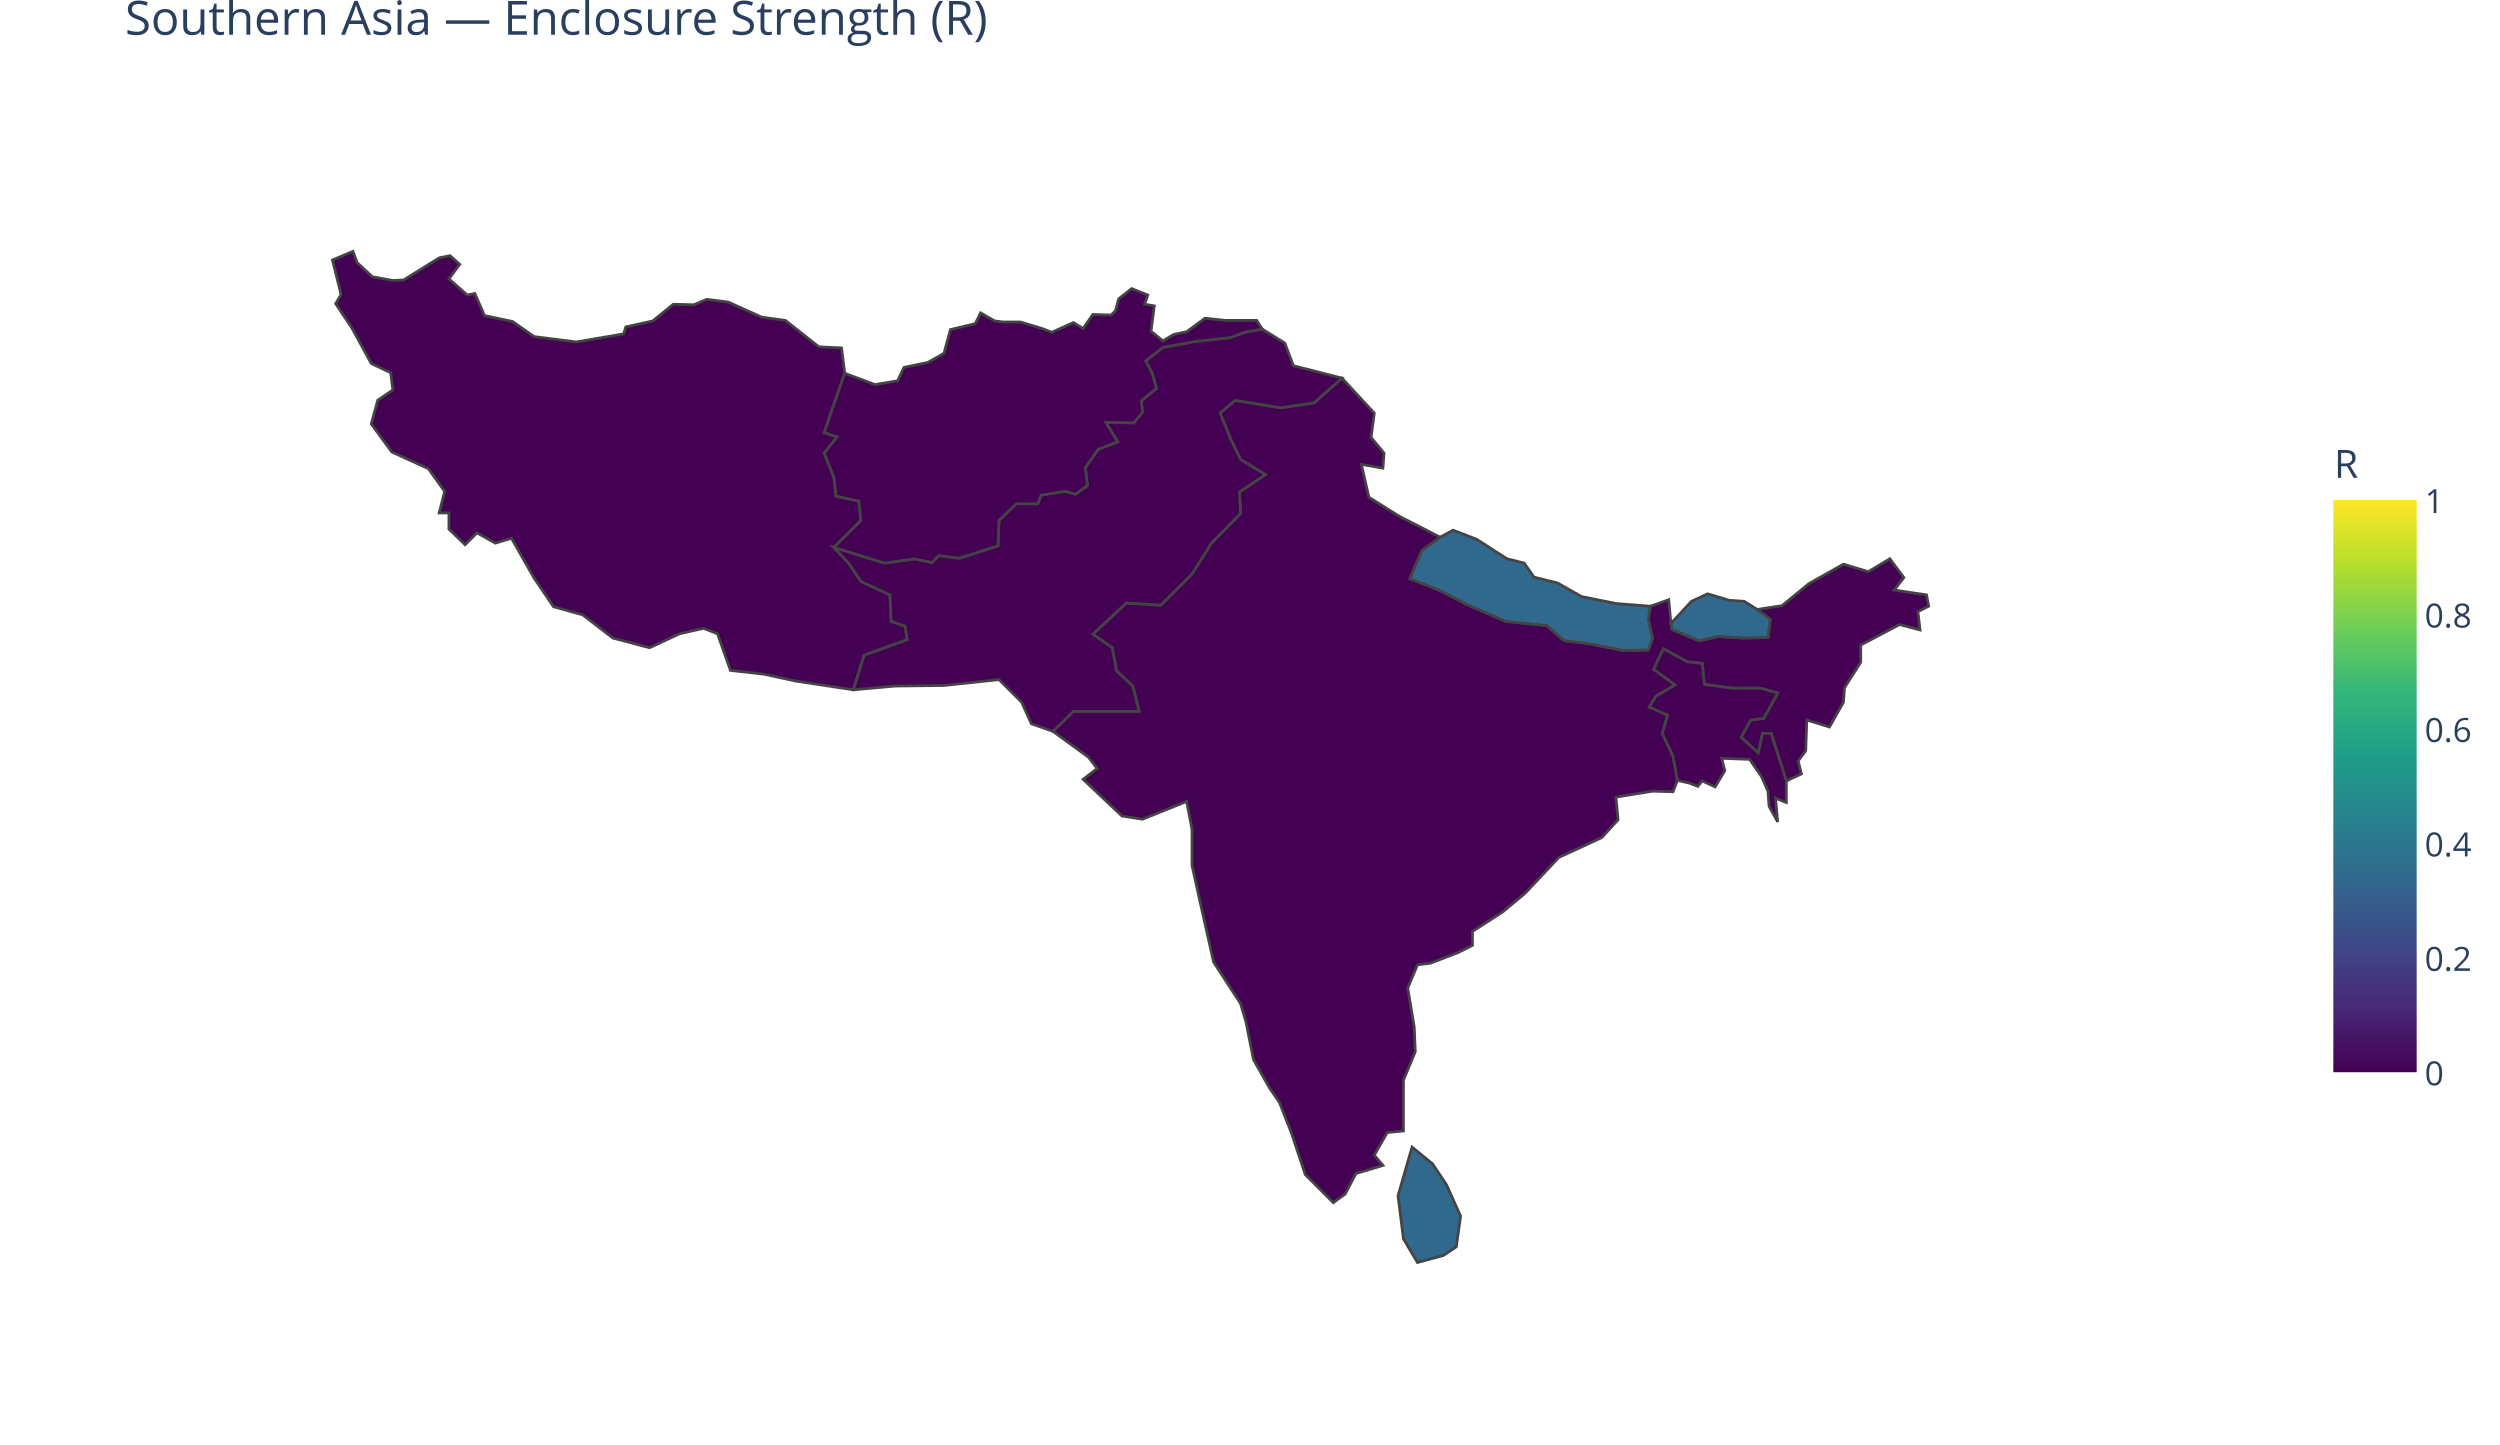
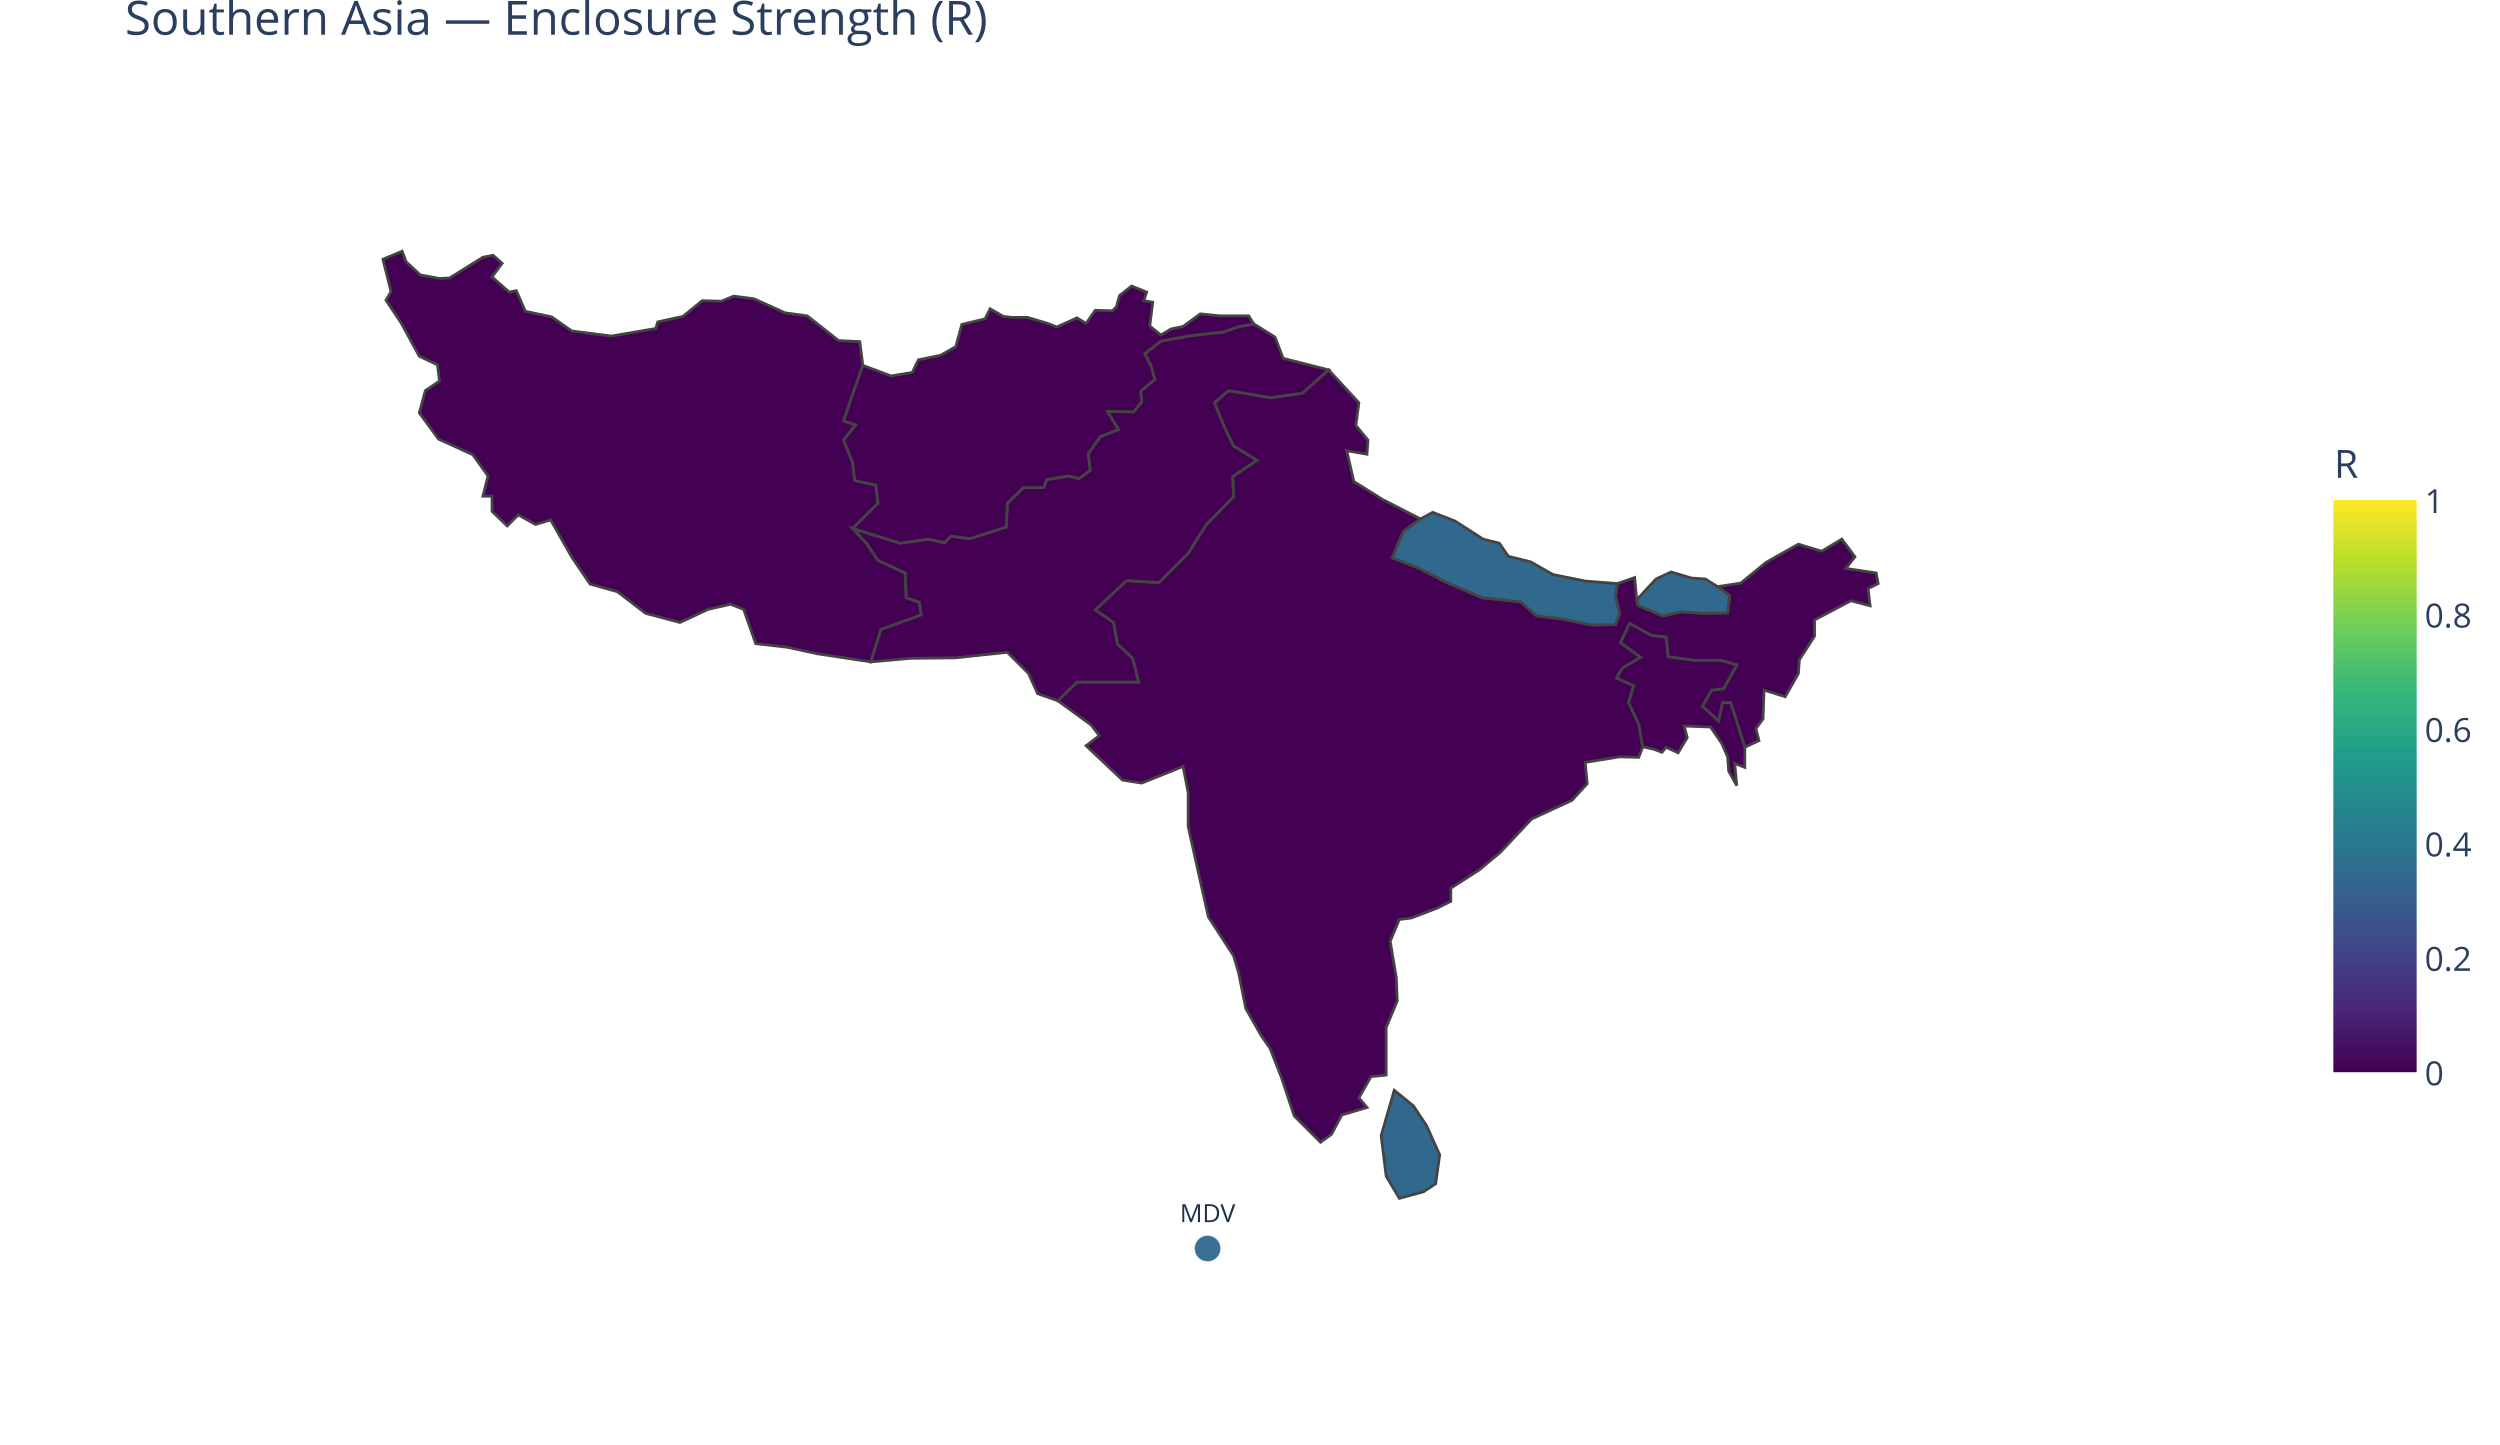
<svg xmlns="http://www.w3.org/2000/svg" class="main-svg" width="900" height="520" style="" viewBox="0 0 900 520">
  <rect x="0" y="0" width="900" height="520" style="fill: rgb(255, 255, 255); fill-opacity: 1;" />
-   <defs id="defs-aff0dd">
+   <defs id="defs-b1f110">
    <g class="clips">
-       <clipPath id="clipaff0ddgeo">
+       <clipPath id="clipb1f110geo">
        <rect x="0" y="69.002" width="814" height="406.996" />
      </clipPath>
    </g>
    <g class="gradients">
-       <linearGradient x1="0" x2="0" y1="1" y2="0" id="gaff0dd-cbcoloraxis">
+       <linearGradient x1="0" x2="0" y1="1" y2="0" id="gb1f110-cbcoloraxis">
        <stop offset="0%" stop-color="rgb(68, 1, 84)" stop-opacity="1" />
        <stop offset="11.111%" stop-color="rgb(72, 40, 120)" stop-opacity="1" />
        <stop offset="22.222%" stop-color="rgb(62, 73, 137)" stop-opacity="1" />
        <stop offset="33.333%" stop-color="rgb(49, 104, 142)" stop-opacity="1" />
        <stop offset="44.444%" stop-color="rgb(38, 130, 142)" stop-opacity="1" />
        <stop offset="55.556%" stop-color="rgb(31, 158, 137)" stop-opacity="1" />
        <stop offset="66.667%" stop-color="rgb(53, 183, 121)" stop-opacity="1" />
        <stop offset="77.778%" stop-color="rgb(110, 206, 88)" stop-opacity="1" />
        <stop offset="88.889%" stop-color="rgb(181, 222, 43)" stop-opacity="1" />
        <stop offset="100%" stop-color="rgb(253, 231, 37)" stop-opacity="1" />
      </linearGradient>
    </g>
    <g class="patterns" />
  </defs>
  <g class="bglayer" />
  <g class="layer-below">
    <g class="imagelayer" />
    <g class="shapelayer" />
  </g>
  <g class="cartesianlayer" />
  <g class="polarlayer" />
  <g class="smithlayer" />
  <g class="ternarylayer" />
  <g class="geolayer">
-     <g class="geo geo" clip-path="url(#clipaff0ddgeo)">
+     <g class="geo geo" clip-path="url(#clipb1f110geo)">
      <g class="layer bg">
        <rect x="0" y="69.002" width="814" height="406.996" style="pointer-events: all; fill: rgb(255, 255, 255); fill-opacity: 1;" />
      </g>
      <g class="layer backplot">
        <g class="choroplethlayer">
          <g class="trace choropleth">
-             <path class="choroplethlocation" fill="rgb(68, 1, 84)" d="M693.545,214.162L694.322,218.239L690.439,220.18L691.216,226.781L683.838,224.84L669.861,232.217L669.861,238.429L664.037,247.553L663.648,252.795L658.601,261.725L650.447,259.202L650.059,270.267L647.341,273.956L648.506,278.615L643.07,281.139L637.634,264.055L634.528,264.055L632.975,271.044L626.762,265.414L630.257,259.202L634.916,258.619L639.964,249.495L633.751,247.748L623.656,247.748L613.561,246.389L612.785,238.817L607.349,238.235L598.807,233.576L595.312,240.953L603.078,246.583L596.089,250.66L593.759,254.542L600.36,257.454L598.418,264.055L602.301,272.209L603.854,280.945L602.301,285.022L594.924,284.828L581.723,286.963L582.499,295.117L576.675,301.523L561.144,308.706L549.108,321.519L540.954,328.314L530.082,335.303L530.082,340.351L525.035,342.874L514.94,346.757L510.281,347.34L506.786,355.687L509.116,369.665L509.504,378.596L505.233,388.885L505.233,407.134L499.409,407.716L494.75,415.87L497.856,419.558L488.149,422.47L484.266,429.848L479.995,432.954L469.9,422.859L464.853,407.716L460.582,396.844L457.087,391.797L451.263,381.508L448.545,367.918L446.604,361.317L436.897,346.369L432.238,325.596L429.132,311.618L429.132,298.611L427.19,288.516L411.271,294.923L403.894,293.758L389.916,280.557L394.964,276.674L391.857,272.597L379.044,263.279L386.422,256.095L410.106,256.095L407.777,246.971L401.952,241.535L400.399,233.187L393.41,228.334L405.447,217.074L417.872,217.851L429.132,206.591L436.12,195.525L446.604,184.847L446.216,177.082L455.534,170.87L446.604,165.434L443.109,158.251L439.227,148.738L444.662,144.079L460.97,146.797L473.006,145.049L483.101,136.119L494.75,148.738L493.585,157.474L498.244,163.104L497.856,168.54L490.09,167.181L492.808,179.023L503.68,185.818L518.434,193.389L511.834,198.243L507.563,208.338L518.046,212.415L528.141,217.656L542.119,223.675L556.873,225.228L563.086,230.664L571.628,231.634L584.441,234.158L593.371,233.964L594.924,229.693L593.371,222.898L594.147,218.239L600.748,215.909L601.525,224.451L601.913,226.587L611.62,230.664L618.609,229.111L627.539,229.693L636.469,229.499L637.246,222.898L632.586,219.404L641.517,218.045L651.224,210.085L663.648,203.096L672.579,205.814L680.344,201.155L685.392,207.95L681.897,212.415Z" style="stroke: rgb(68, 68, 68); stroke-opacity: 1; stroke-width: 1px; opacity: 1;" />
-             <path class="choroplethlocation" fill="rgb(68, 1, 84)" d="M167.436,196.107L161.612,190.477L161.612,184.653L158.117,184.653L160.059,176.888L154.234,168.734L141.033,162.716L133.656,152.621L135.986,144.079L141.421,140.39L140.645,134.178L133.656,130.878L126.667,118.065L120.843,109.328L122.784,106.028L119.678,93.603L127.055,90.497L128.608,94.574L134.044,99.622L141.421,100.981L145.304,100.786L158.117,92.827L162,92.05L165.494,95.156L161.612,100.398L168.212,106.222L170.93,105.64L174.425,113.599L184.52,115.735L192.285,121.171L207.428,123.112L224.512,120.2L225.288,117.676L234.995,115.541L242.372,109.523L249.75,109.717L254.409,107.775L262.174,108.746L274.211,114.182L282.753,115.347L294.789,124.859L302.943,125.248L304.108,134.372L299.448,147.767L296.731,155.727L301.39,157.28L296.731,163.104L300.225,171.84L301.002,178.635L309.155,180.382L309.932,187.371L300.225,197.078L305.661,202.902L309.932,209.309L320.415,214.162L320.803,223.675L325.851,225.422L326.628,230.275L311.097,235.905L307.214,248.33L286.635,245.224L274.987,242.7L262.951,241.341L258.292,228.14L253.244,226.198L244.702,228.14L233.83,233.187L220.629,229.693L209.757,221.345L199.274,218.433L192.285,208.144L184.131,193.778L178.307,195.525L171.707,191.836Z" style="stroke: rgb(68, 68, 68); stroke-opacity: 1; stroke-width: 1px; opacity: 1;" />
-             <path class="choroplethlocation" fill="rgb(68, 1, 84)" d="M643.07,281.139L643.07,288.905L639.187,287.351L639.964,295.893L636.857,290.263L636.469,284.828L634.14,279.586L629.869,273.374L619.773,272.985L620.938,277.45L617.444,283.275L612.785,281.139L611.231,283.08L608.125,281.916L603.854,280.945L602.301,272.209L598.418,264.055L600.36,257.454L593.759,254.542L596.089,250.66L603.078,246.583L595.312,240.953L598.807,233.576L607.349,238.235L612.785,238.817L613.561,246.389L623.656,247.748L633.751,247.748L639.964,249.495L634.916,258.619L630.257,259.202L626.762,265.414L632.975,271.044L634.528,264.055L637.634,264.055Z" style="stroke: rgb(68, 68, 68); stroke-opacity: 1; stroke-width: 1px; opacity: 1;" />
-             <path class="choroplethlocation" fill="rgb(68, 1, 84)" d="M483.101,136.119L473.006,145.049L460.97,146.797L444.662,144.079L439.227,148.738L443.109,158.251L446.604,165.434L455.534,170.87L446.216,177.082L446.604,184.847L436.12,195.525L429.132,206.591L417.872,217.851L405.447,217.074L393.41,228.334L400.399,233.187L401.952,241.535L407.777,246.971L410.106,256.095L386.422,256.095L379.044,263.279L371.279,260.561L367.784,252.795L359.631,244.641L339.829,246.777L322.357,246.971L307.214,248.33L311.097,235.905L326.628,230.275L325.851,225.422L320.803,223.675L320.415,214.162L309.932,209.309L305.661,202.902L300.225,197.078L318.474,202.708L329.345,201.155L335.558,202.514L337.887,199.99L345.265,200.961L359.242,196.496L359.631,187.371L365.843,181.353L373.609,181.353L374.773,178.247L383.315,176.888L387.198,177.859L391.469,174.752L390.693,168.346L395.352,161.745L402.341,159.027L398.07,152.038L408.165,152.233L411.271,148.35L410.883,144.273L416.319,139.808L414.765,134.372L412.436,129.907L418.648,125.053L430.296,122.918L442.721,121.559L448.157,119.618L454.369,118.453L462.523,123.5L465.629,131.654Z" style="stroke: rgb(68, 68, 68); stroke-opacity: 1; stroke-width: 1px; opacity: 1;" />
-             <path class="choroplethlocation" fill="rgb(49, 104, 142)" d="M525.811,437.807L524.258,448.873L519.599,451.979L510.281,454.503L505.233,445.961L503.292,430.43L508.339,412.958L515.716,418.976L520.764,426.547Z" style="stroke: rgb(68, 68, 68); stroke-opacity: 1; stroke-width: 1px; opacity: 1;" />
-             <path class="choroplethlocation" fill="rgb(49, 104, 142)" d="M594.147,218.239L593.371,222.898L594.924,229.693L593.371,233.964L584.441,234.158L571.628,231.634L563.086,230.664L556.873,225.228L542.119,223.675L528.141,217.656L518.046,212.415L507.563,208.338L511.834,198.243L518.434,193.389L523.094,190.866L531.636,194.166L542.507,201.155L548.72,202.708L552.214,207.756L560.756,209.891L569.298,214.744L581.723,217.268Z" style="stroke: rgb(68, 68, 68); stroke-opacity: 1; stroke-width: 1px; opacity: 1;" />
-             <path class="choroplethlocation" fill="rgb(68, 1, 84)" d="M361.184,115.929L367.396,115.929L375.162,118.259L378.656,119.618L386.422,116.123L389.916,118.259L393.41,113.211L400.011,113.405L401.564,111.852L402.729,107.581L407.388,103.893L413.212,106.222L412.048,109.523L415.542,110.105L414.377,119.229L418.648,122.724L422.531,120.394L427.19,119.423L433.791,114.57L441.168,115.347L452.428,115.347L454.369,118.453L448.157,119.618L442.721,121.559L430.296,122.918L418.648,125.053L412.436,129.907L414.765,134.372L416.319,139.808L410.883,144.273L411.271,148.35L408.165,152.233L398.07,152.038L402.341,159.027L395.352,161.745L390.693,168.346L391.469,174.752L387.198,177.859L383.315,176.888L374.773,178.247L373.609,181.353L365.843,181.353L359.631,187.371L359.242,196.496L345.265,200.961L337.887,199.99L335.558,202.514L329.345,201.155L318.474,202.708L300.225,197.078L309.932,187.371L309.155,180.382L301.002,178.635L300.225,171.84L296.731,163.104L301.39,157.28L296.731,155.727L299.448,147.767L304.108,134.372L314.979,138.449L323.133,137.09L325.463,132.236L334.005,130.489L339.829,127.189L342.158,118.647L351.089,116.511L353.03,112.629L358.078,115.541Z" style="stroke: rgb(68, 68, 68); stroke-opacity: 1; stroke-width: 1px; opacity: 1;" />
+             <path class="choroplethlocation" fill="rgb(68, 1, 84)" d="M675.421,206.268L676.149,210.087L672.511,211.906L673.239,218.089L666.328,216.27L653.235,223.181L653.235,229L647.779,237.548L647.415,242.458L642.687,250.823L635.049,248.459L634.685,258.825L632.139,262.28L633.23,266.645L628.138,269.009L623.046,253.006L620.137,253.006L618.682,259.552L612.862,254.279L616.136,248.459L620.5,247.914L625.229,239.366L619.409,237.73L609.953,237.73L600.496,236.457L599.769,229.364L594.677,228.819L586.675,224.454L583.401,231.365L590.676,236.638L584.129,240.457L581.947,244.095L588.13,246.822L586.311,253.006L589.948,260.644L591.403,268.827L589.948,272.646L583.038,272.464L570.671,274.465L571.399,282.103L565.943,288.104L551.395,294.833L540.119,306.835L532.481,313.2L522.297,319.747L522.297,324.475L517.569,326.84L508.113,330.477L503.748,331.022L500.475,338.842L502.657,351.936L503.021,360.301L499.02,369.94L499.02,387.034L493.564,387.58L489.199,395.218L492.109,398.673L483.016,401.401L479.379,408.312L475.378,411.221L465.922,401.765L461.193,387.58L457.193,377.396L453.919,372.668L448.463,363.029L445.917,350.299L444.099,344.116L435.006,330.113L430.641,310.654L427.732,297.561L427.732,285.376L425.913,275.92L411.001,281.921L404.09,280.83L390.997,268.463L395.725,264.826L392.815,261.007L380.813,252.278L387.723,245.549L409.91,245.549L407.727,237.002L402.272,231.91L400.817,224.09L394.27,219.544L405.545,208.996L417.184,209.724L427.732,199.176L434.279,188.81L444.099,178.808L443.735,171.534L452.464,165.714L444.099,160.622L440.825,153.893L437.188,144.982L442.28,140.618L457.556,143.164L468.831,141.527L478.288,133.162L489.199,144.982L488.108,153.166L492.473,158.44L492.109,163.532L484.835,162.259L487.381,173.352L497.565,179.717L511.386,186.81L505.203,191.356L501.202,200.813L511.022,204.632L520.479,209.542L533.573,215.179L547.394,216.634L553.213,221.726L561.215,222.635L573.217,225L581.583,224.818L583.038,220.817L581.583,214.452L582.31,210.087L588.493,207.905L589.221,215.907L589.585,217.907L598.677,221.726L605.224,220.271L613.59,220.817L621.955,220.635L622.683,214.452L618.318,211.178L626.683,209.905L635.776,202.449L647.415,195.902L655.781,198.448L663.055,194.084L667.783,200.449L664.51,204.632Z" style="stroke: rgb(68, 68, 68); stroke-opacity: 1; stroke-width: 1px; opacity: 1;" />
+             <path class="choroplethlocation" fill="rgb(68, 1, 84)" d="M182.588,189.356L177.133,184.082L177.133,178.626L173.859,178.626L175.678,171.352L170.222,163.714L157.856,158.076L150.945,148.62L153.127,140.618L158.219,137.163L157.492,131.343L150.945,128.252L144.398,116.249L138.943,108.065L140.761,104.974L137.851,93.335L144.762,90.425L146.217,94.244L151.309,98.973L158.219,100.246L161.857,100.064L173.859,92.608L177.496,91.88L180.77,94.79L177.133,99.7L183.316,105.156L185.862,104.61L189.135,112.066L198.592,114.067L205.866,119.159L220.051,120.977L236.054,118.249L236.782,115.885L245.875,113.885L252.785,108.247L259.696,108.429L264.06,106.611L271.335,107.52L282.61,112.612L290.611,113.703L301.887,122.614L309.525,122.978L310.616,131.525L306.251,144.073L303.705,151.529L308.07,152.984L303.705,158.44L306.979,166.623L307.706,172.988L315.344,174.625L316.071,181.172L306.979,190.265L312.071,195.721L316.071,201.722L325.892,206.268L326.255,215.179L330.984,216.816L331.711,221.362L317.163,226.636L313.525,238.275L294.249,235.365L283.337,233.001L272.062,231.728L267.697,219.362L262.969,217.543L254.967,219.362L244.783,224.09L232.417,220.817L222.233,212.997L212.413,210.269L205.866,200.631L198.228,187.173L192.772,188.81L186.589,185.355Z" style="stroke: rgb(68, 68, 68); stroke-opacity: 1; stroke-width: 1px; opacity: 1;" />
+             <path class="choroplethlocation" fill="rgb(68, 1, 84)" d="M628.138,269.009L628.138,276.283L624.501,274.828L625.229,282.83L622.319,277.556L621.955,272.464L619.773,267.554L615.772,261.735L606.315,261.371L607.407,265.554L604.133,271.009L599.769,269.009L598.314,270.828L595.404,269.736L591.403,268.827L589.948,260.644L586.311,253.006L588.13,246.822L581.947,244.095L584.129,240.457L590.676,236.638L583.401,231.365L586.675,224.454L594.677,228.819L599.769,229.364L600.496,236.457L609.953,237.73L619.409,237.73L625.229,239.366L620.5,247.914L616.136,248.459L612.862,254.279L618.682,259.552L620.137,253.006L623.046,253.006Z" style="stroke: rgb(68, 68, 68); stroke-opacity: 1; stroke-width: 1px; opacity: 1;" />
+             <path class="choroplethlocation" fill="rgb(68, 1, 84)" d="M478.288,133.162L468.831,141.527L457.556,143.164L442.28,140.618L437.188,144.982L440.825,153.893L444.099,160.622L452.464,165.714L443.735,171.534L444.099,178.808L434.279,188.81L427.732,199.176L417.184,209.724L405.545,208.996L394.27,219.544L400.817,224.09L402.272,231.91L407.727,237.002L409.91,245.549L387.723,245.549L380.813,252.278L373.538,249.732L370.265,242.458L362.627,234.82L344.077,236.82L327.71,237.002L313.525,238.275L317.163,226.636L331.711,221.362L330.984,216.816L326.255,215.179L325.892,206.268L316.071,201.722L312.071,195.721L306.979,190.265L324.073,195.539L334.257,194.084L340.077,195.357L342.259,192.993L349.169,193.902L362.263,189.719L362.627,181.172L368.446,175.534L375.721,175.534L376.812,172.625L384.813,171.352L388.451,172.261L392.451,169.351L391.724,163.35L396.089,157.167L402.635,154.621L398.635,148.074L408.091,148.256L411.001,144.619L410.637,140.8L415.729,136.617L414.274,131.525L412.092,127.342L417.911,122.796L428.823,120.795L440.462,119.522L445.554,117.704L451.373,116.613L459.011,121.341L461.921,128.979Z" style="stroke: rgb(68, 68, 68); stroke-opacity: 1; stroke-width: 1px; opacity: 1;" />
+             <path class="choroplethlocation" fill="rgb(49, 104, 142)" d="M518.297,415.768L516.842,426.134L512.477,429.043L503.748,431.407L499.02,423.406L497.201,408.857L501.929,392.49L508.84,398.128L513.568,405.22Z" style="stroke: rgb(68, 68, 68); stroke-opacity: 1; stroke-width: 1px; opacity: 1;" />
+             <path class="choroplethlocation" fill="rgb(49, 104, 142)" d="M582.31,210.087L581.583,214.452L583.038,220.817L581.583,224.818L573.217,225L561.215,222.635L553.213,221.726L547.394,216.634L533.573,215.179L520.479,209.542L511.022,204.632L501.202,200.813L505.203,191.356L511.386,186.81L515.751,184.445L523.752,187.537L533.936,194.084L539.756,195.539L543.029,200.267L551.031,202.267L559.033,206.814L570.671,209.178Z" style="stroke: rgb(68, 68, 68); stroke-opacity: 1; stroke-width: 1px; opacity: 1;" />
+             <path class="choroplethlocation" fill="rgb(68, 1, 84)" d="M364.082,114.249L369.901,114.249L377.175,116.431L380.449,117.704L387.723,114.43L390.997,116.431L394.27,111.703L400.453,111.884L401.908,110.43L402.999,106.429L407.364,102.973L412.819,105.156L411.728,108.247L415.002,108.793L413.911,117.34L417.911,120.614L421.549,118.431L425.913,117.522L432.096,112.976L439.007,113.703L449.555,113.703L451.373,116.613L445.554,117.704L440.462,119.522L428.823,120.795L417.911,122.796L412.092,127.342L414.274,131.525L415.729,136.617L410.637,140.8L411.001,144.619L408.091,148.256L398.635,148.074L402.635,154.621L396.089,157.167L391.724,163.35L392.451,169.351L388.451,172.261L384.813,171.352L376.812,172.625L375.721,175.534L368.446,175.534L362.627,181.172L362.263,189.719L349.169,193.902L342.259,192.993L340.077,195.357L334.257,194.084L324.073,195.539L306.979,190.265L316.071,181.172L315.344,174.625L307.706,172.988L306.979,166.623L303.705,158.44L308.07,152.984L303.705,151.529L306.251,144.073L310.616,131.525L320.8,135.344L328.438,134.071L330.62,129.525L338.622,127.888L344.077,124.796L346.26,116.795L354.625,114.794L356.444,111.157L361.172,113.885Z" style="stroke: rgb(68, 68, 68); stroke-opacity: 1; stroke-width: 1px; opacity: 1;" />
            <path class="choroplethlocation" fill="rgb(49, 104, 142)" style="stroke: rgb(68, 68, 68); stroke-opacity: 1; stroke-width: 1px; opacity: 1;" />
-             <path class="choroplethlocation" fill="rgb(49, 104, 142)" d="M632.586,219.404L637.246,222.898L636.469,229.499L627.539,229.693L618.609,229.111L611.62,230.664L601.913,226.587L601.525,224.451L608.902,216.492L614.726,213.774L622.491,216.103L627.927,216.492Z" style="stroke: rgb(68, 68, 68); stroke-opacity: 1; stroke-width: 1px; opacity: 1;" />
+             <path class="choroplethlocation" fill="rgb(49, 104, 142)" d="M618.318,211.178L622.683,214.452L621.955,220.635L613.59,220.817L605.224,220.271L598.677,221.726L589.585,217.907L589.221,215.907L596.131,208.451L601.587,205.905L608.861,208.087L613.953,208.451Z" style="stroke: rgb(68, 68, 68); stroke-opacity: 1; stroke-width: 1px; opacity: 1;" />
          </g>
        </g>
      </g>
      <g class="layer frontplot">
-         <g class="scatterlayer" />
+         <g class="scatterlayer">
+           <g class="trace scattergeo" style="opacity: 1;">
+             <path class="point" d="M5,0A5,5 0 1,1 0,-5A5,5 0 0,1 5,0Z" transform="translate(434.7297,449.466)" style="opacity: 0.95; stroke-width: 0.8px; fill: rgb(49, 104, 142); fill-opacity: 1; stroke: rgb(255, 255, 255); stroke-opacity: 0.9;" />
+             <g transform="translate(0,-9.5)">
+               <text x="0" y="0" text-anchor="middle" transform="translate(434.7297,449.466)" style="font-family: 'Open Sans', verdana, arial, sans-serif; font-size: 9px; fill: rgb(31, 47, 70); fill-opacity: 1; white-space: pre;">MDV</text>
+             </g>
+           </g>
+         </g>
      </g>
    </g>
  </g>
  <g class="funnelarealayer" />
  <g class="pielayer" />
  <g class="iciclelayer" />
  <g class="treemaplayer" />
  <g class="sunburstlayer" />
  <g class="glimages" />
-   <defs id="topdefs-aff0dd">
+   <defs id="topdefs-b1f110">
    <g class="clips" />
  </defs>
  <g class="layer-above">
    <g class="imagelayer" />
    <g class="shapelayer" />
  </g>
  <g class="infolayer">
    <g class="cbcoloraxis colorbar" transform="translate(0,25)">
      <rect class="cbbg" x="830" y="124" width="69.641" height="248" style="fill: rgb(0, 0, 0); fill-opacity: 0; stroke: rgb(68, 68, 68); stroke-opacity: 1; stroke-width: 0;" />
      <g class="cbfills" transform="translate(0,155)">
-         <rect class="cbfill gradient_filled" x="840" y="0" width="30" height="206" style="fill: url('#gaff0dd-cbcoloraxis');" />
+         <rect class="cbfill gradient_filled" x="840" y="0" width="30" height="206" style="fill: url('#gb1f110-cbcoloraxis');" />
      </g>
      <g class="cblines" transform="translate(0,155)" />
      <g class="cbaxis crisp" transform="translate(0,-25)">
        <g class="ycbcoloraxistick">
          <text text-anchor="start" x="872.9" y="4.2" transform="translate(0,386.5)" style="font-family: 'Open Sans', verdana, arial, sans-serif; font-size: 12px; fill: rgb(42, 63, 95); fill-opacity: 1; white-space: pre; opacity: 1;">0</text>
        </g>
        <g class="ycbcoloraxistick">
          <text text-anchor="start" x="872.9" y="4.2" style="font-family: 'Open Sans', verdana, arial, sans-serif; font-size: 12px; fill: rgb(42, 63, 95); fill-opacity: 1; white-space: pre; opacity: 1;" transform="translate(0,345.3)">0.2</text>
        </g>
        <g class="ycbcoloraxistick">
          <text text-anchor="start" x="872.9" y="4.2" style="font-family: 'Open Sans', verdana, arial, sans-serif; font-size: 12px; fill: rgb(42, 63, 95); fill-opacity: 1; white-space: pre; opacity: 1;" transform="translate(0,304.1)">0.4</text>
        </g>
        <g class="ycbcoloraxistick">
          <text text-anchor="start" x="872.9" y="4.2" style="font-family: 'Open Sans', verdana, arial, sans-serif; font-size: 12px; fill: rgb(42, 63, 95); fill-opacity: 1; white-space: pre; opacity: 1;" transform="translate(0,262.9)">0.6</text>
        </g>
        <g class="ycbcoloraxistick">
          <text text-anchor="start" x="872.9" y="4.2" style="font-family: 'Open Sans', verdana, arial, sans-serif; font-size: 12px; fill: rgb(42, 63, 95); fill-opacity: 1; white-space: pre; opacity: 1;" transform="translate(0,221.7)">0.8</text>
        </g>
        <g class="ycbcoloraxistick">
          <text text-anchor="start" x="872.9" y="4.2" style="font-family: 'Open Sans', verdana, arial, sans-serif; font-size: 12px; fill: rgb(42, 63, 95); fill-opacity: 1; white-space: pre; opacity: 1;" transform="translate(0,180.5)">1</text>
        </g>
      </g>
      <g class="cbtitleunshift" transform="translate(0,-25)">
        <g class="cbtitle" transform="">
          <text class="ycbcoloraxistitle" x="840.28" y="172" text-anchor="start" style="font-family: 'Open Sans', verdana, arial, sans-serif; font-size: 14px; fill: rgb(42, 63, 95); opacity: 1; font-weight: normal; white-space: pre;">R</text>
        </g>
      </g>
      <rect class="cboutline" x="840" y="156" width="30" height="206" style="stroke: rgb(68, 68, 68); stroke-opacity: 1; fill: none; stroke-width: 0;" />
    </g>
    <g class="g-gtitle">
      <text class="gtitle" x="45" y="12.5" text-anchor="start" dy="0em" style="font-family: 'Open Sans', verdana, arial, sans-serif; font-size: 17px; fill: rgb(42, 63, 95); opacity: 1; font-weight: normal; white-space: pre;">Southern Asia — Enclosure Strength (R)</text>
    </g>
  </g>
</svg>
